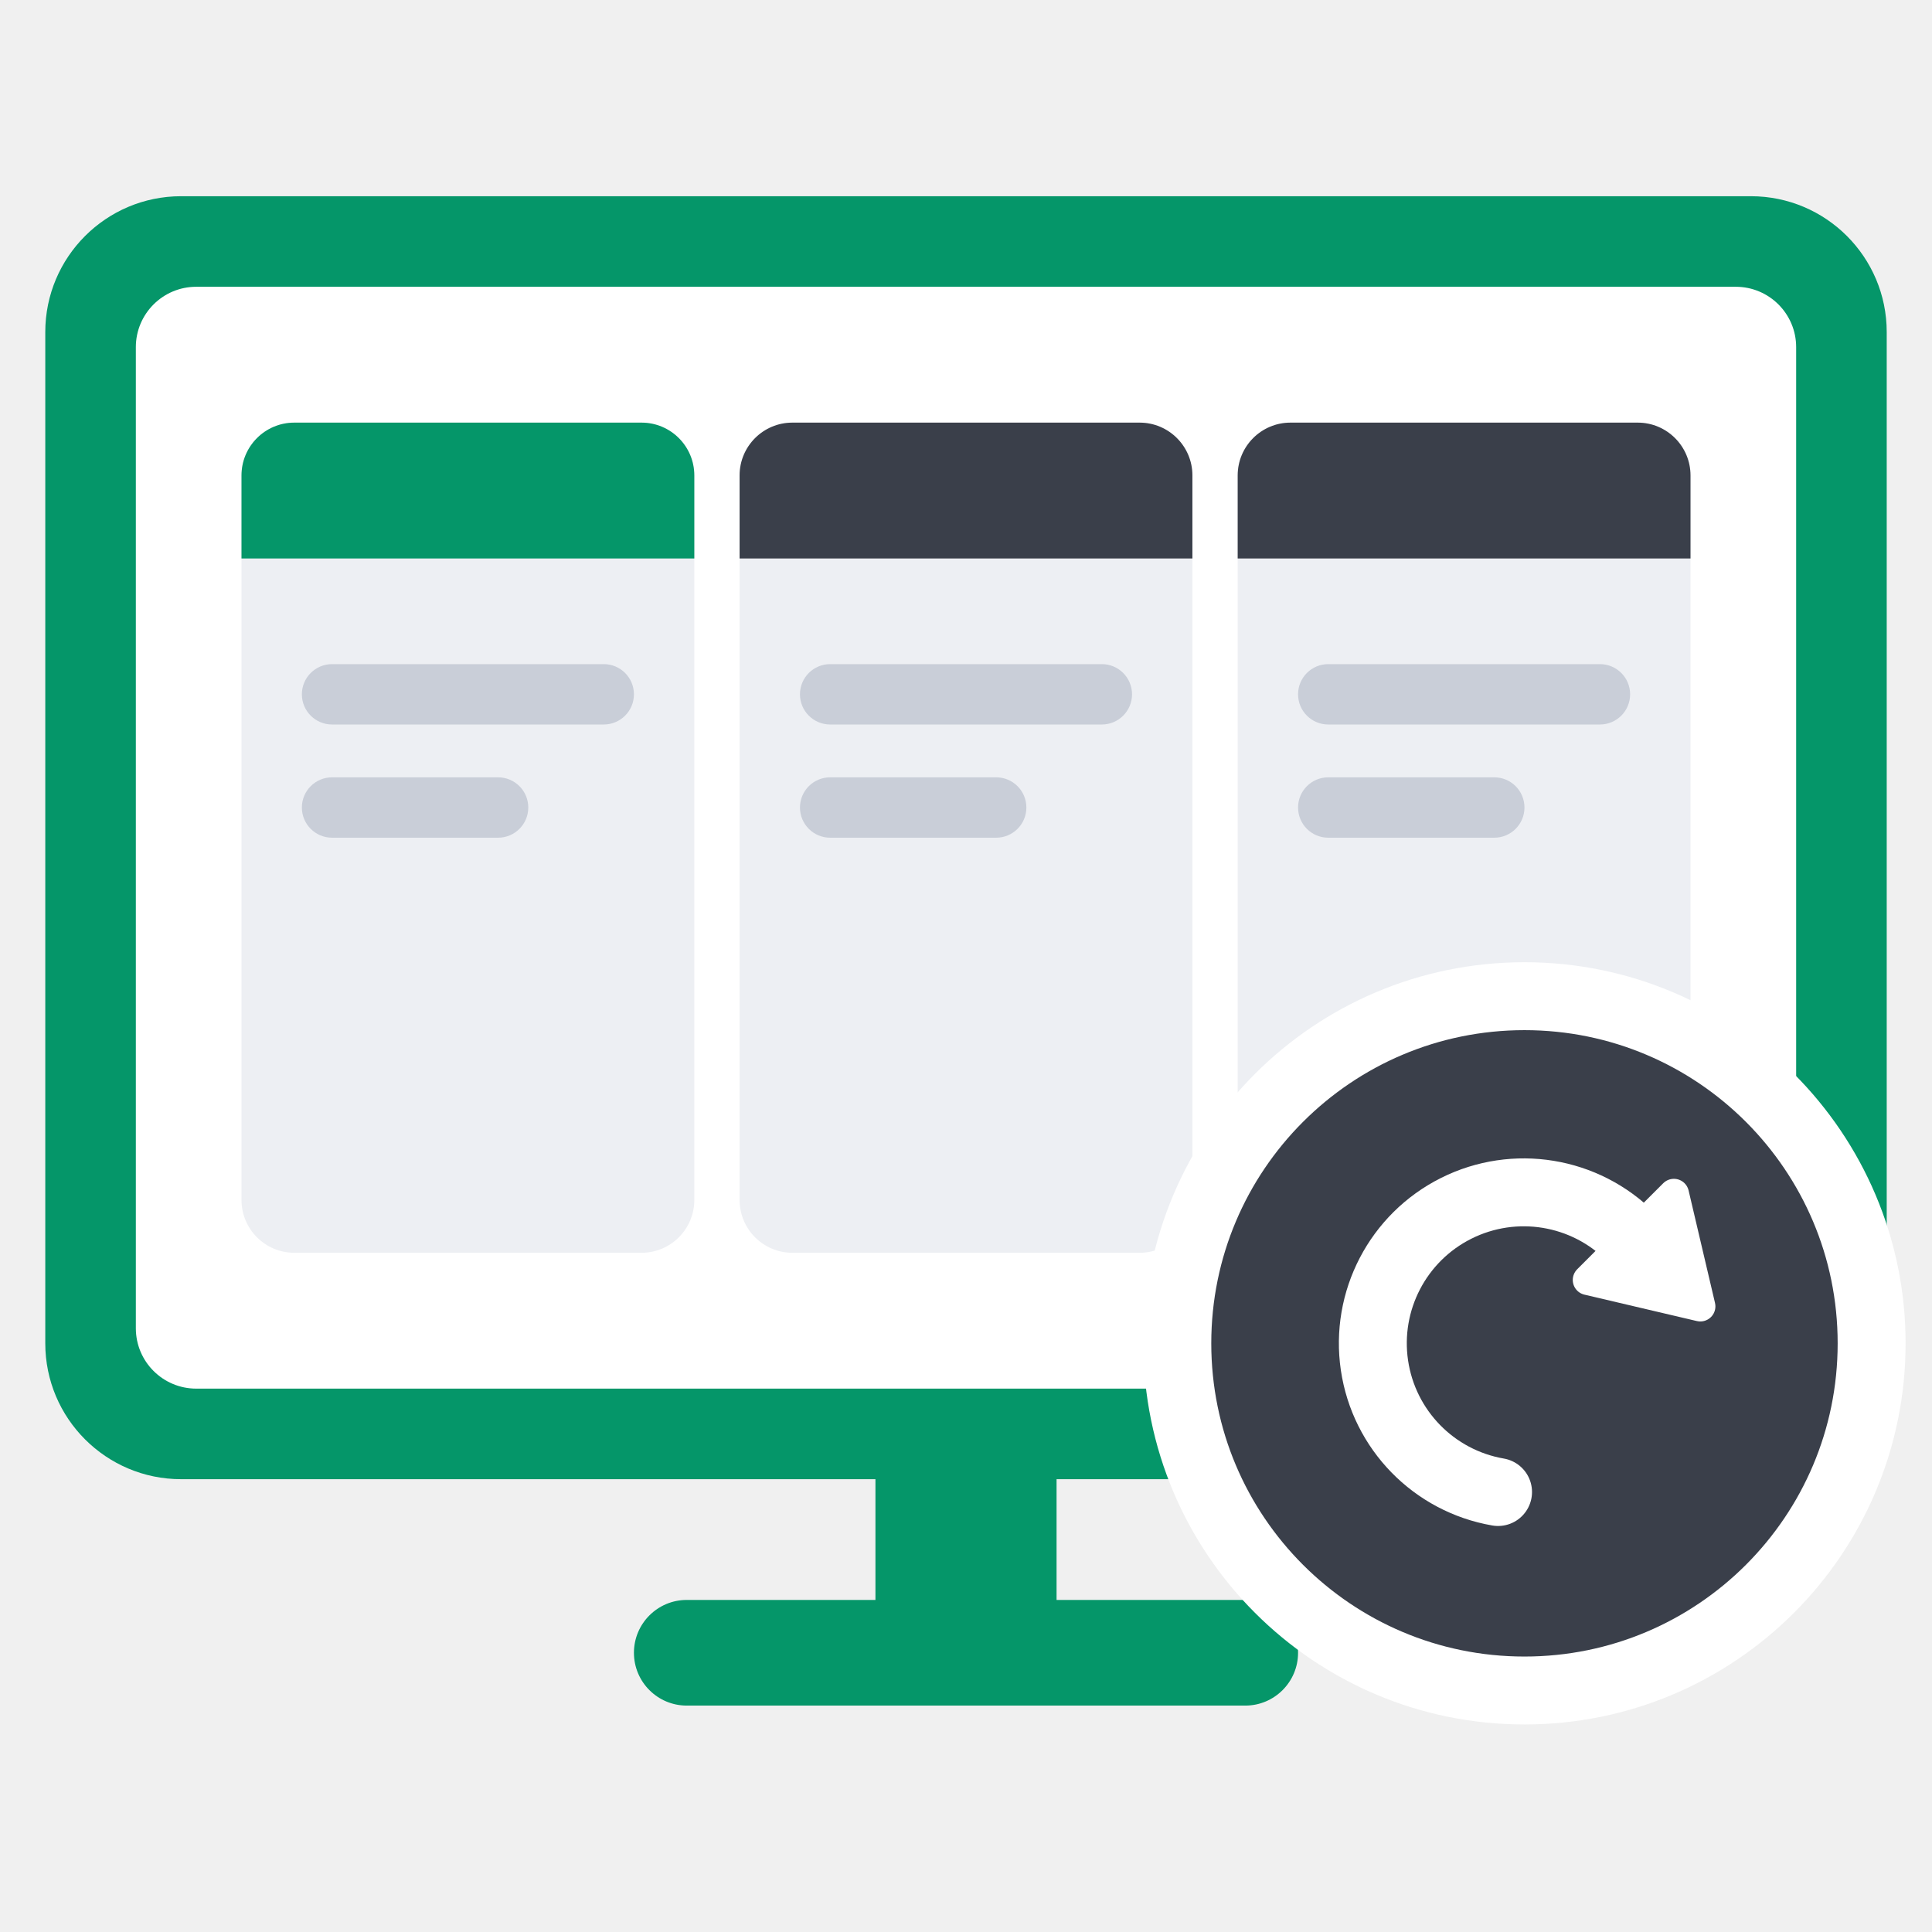
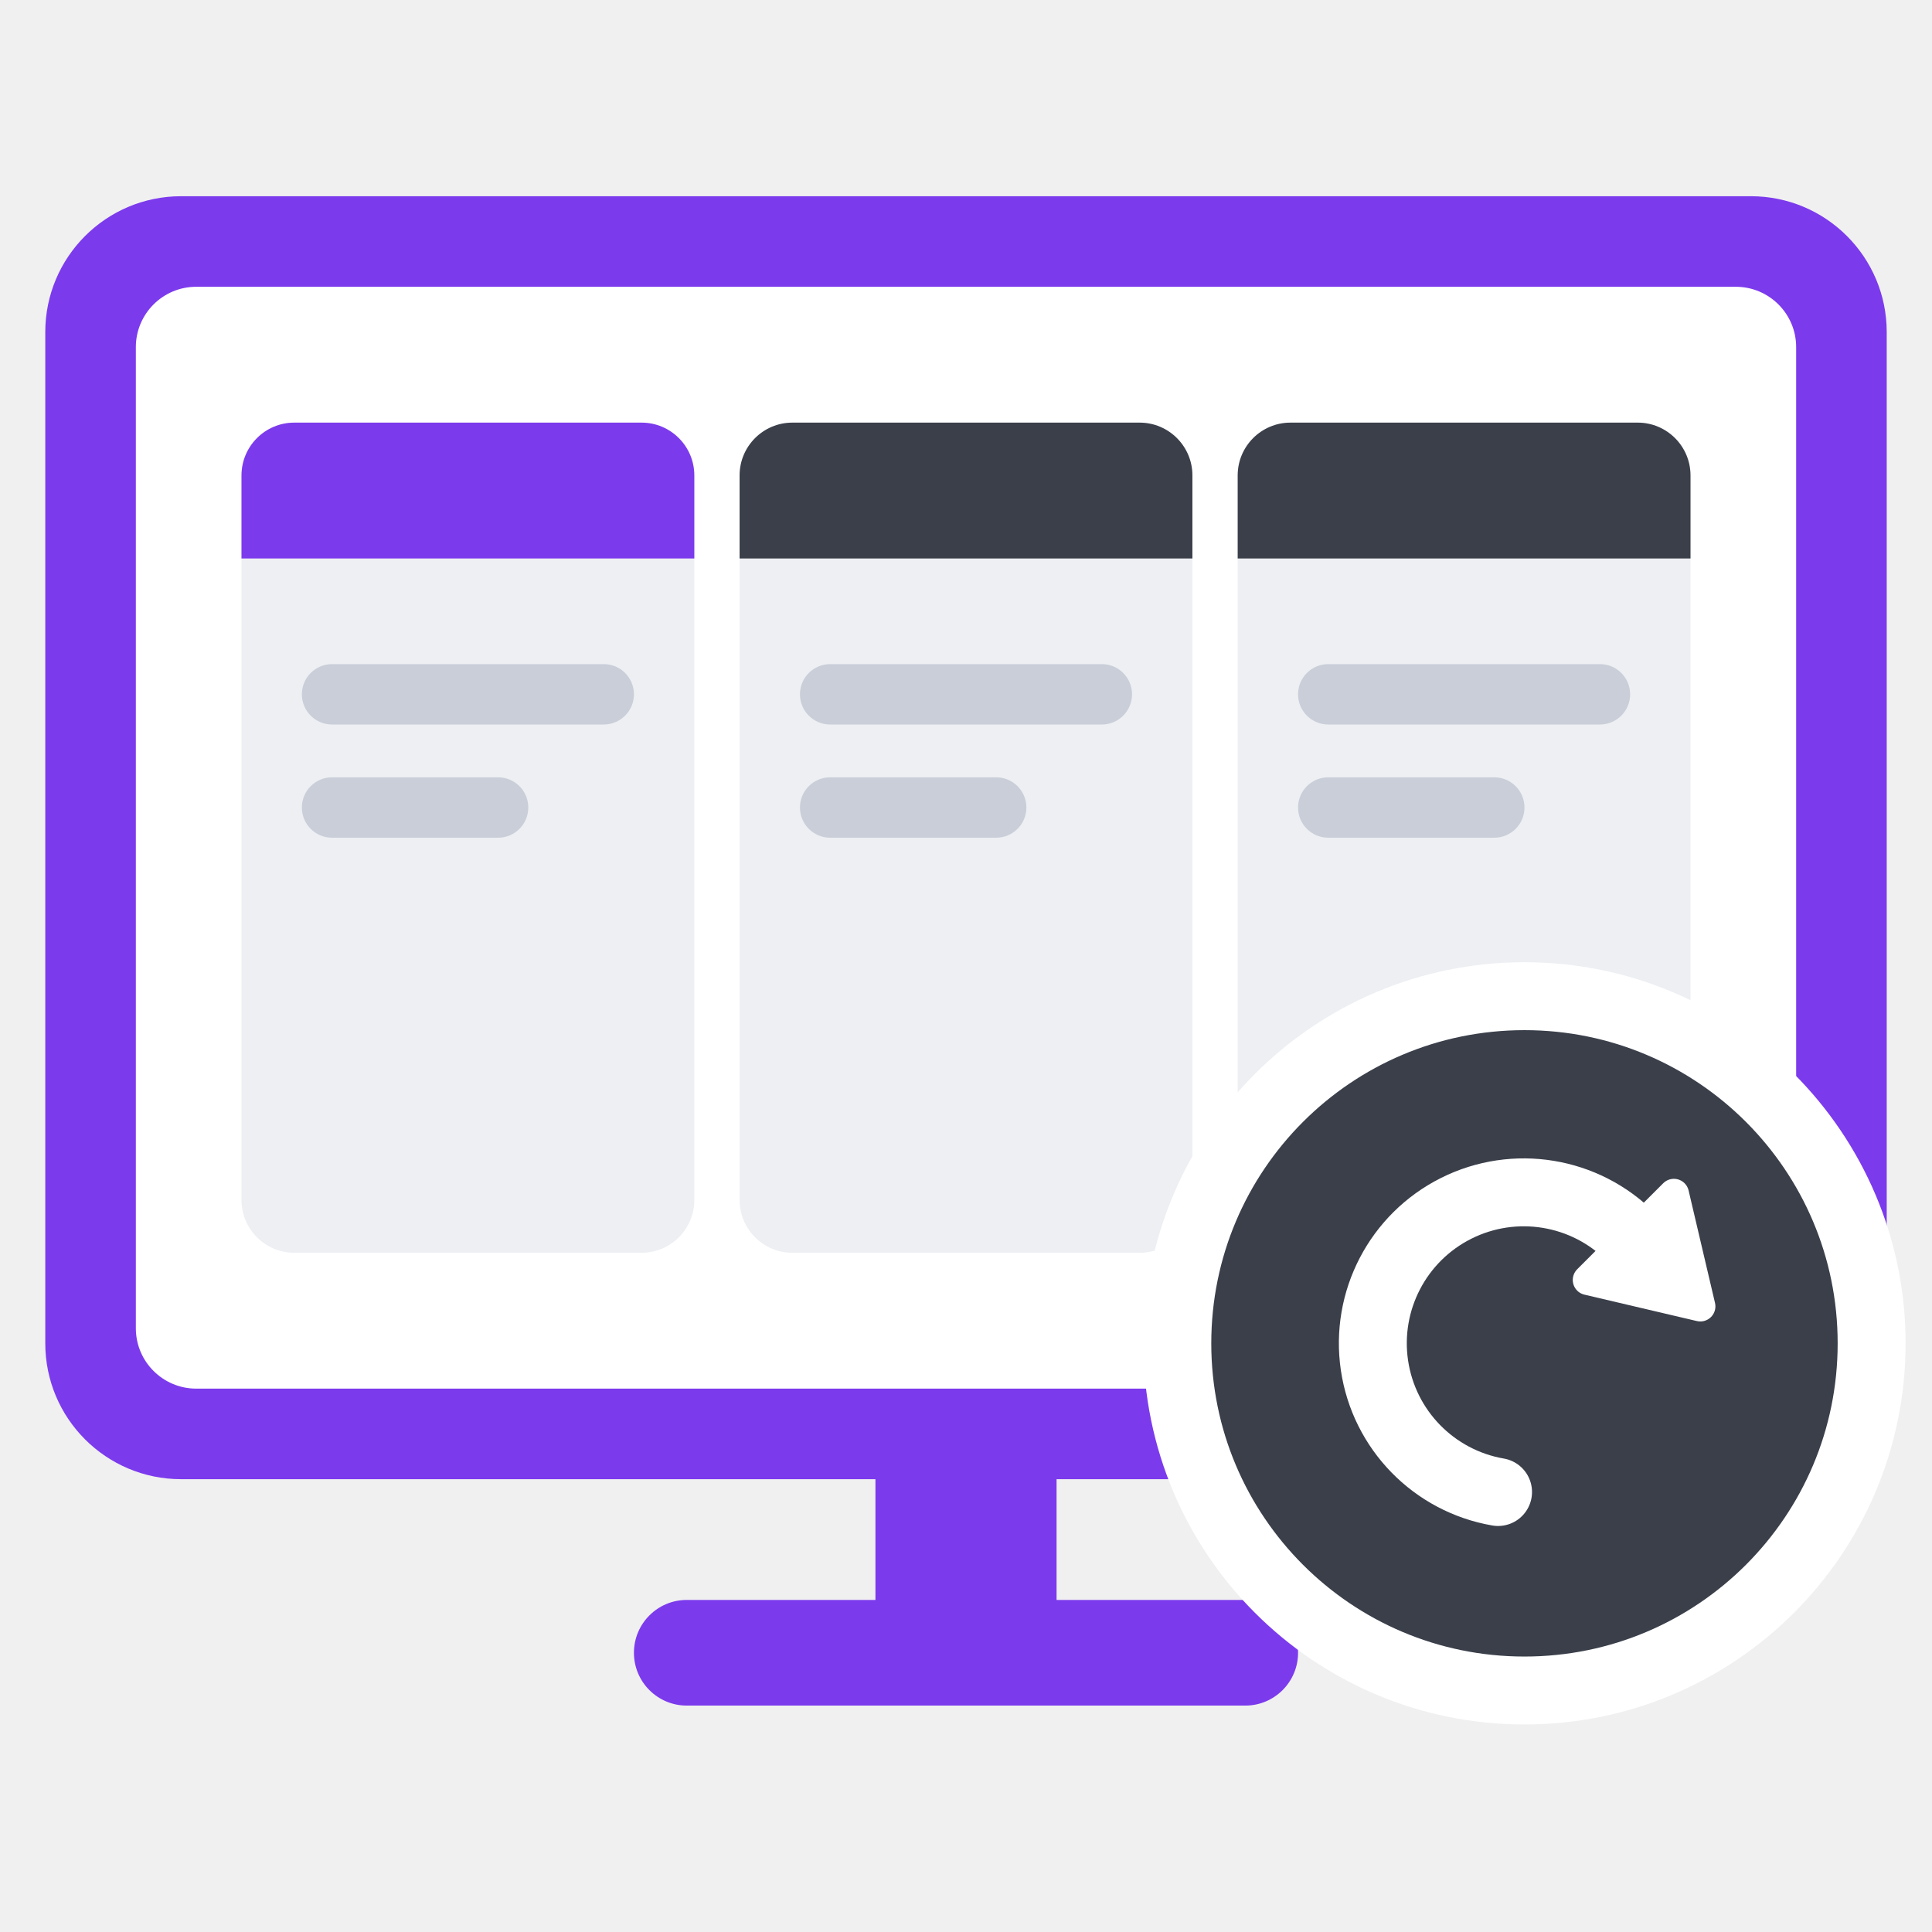
<svg xmlns="http://www.w3.org/2000/svg" viewBox="0 0 256 256">
-   <rect x="116" y="194" width="24" height="20" fill="#059669" />
-   <rect x="84" y="212" width="88" height="14" rx="7" fill="#059669" />
-   <rect x="6" y="26" width="244" height="170" rx="18" fill="#059669" />
+   <rect x="116" y="194" width="24" height="20" fill="#7C3AED" />
+   <rect x="84" y="212" width="88" height="14" rx="7" fill="#7C3AED" />
+   <rect x="6" y="26" width="244" height="170" rx="18" fill="#7C3AED" />
  <rect x="18" y="38" width="220" height="146" rx="8" fill="#FFFFFF" />
  <rect x="32" y="56" width="60" height="110" rx="7" fill="#EDEFF3" />
-   <path d="M32 63 a7 7 0 0 1 7 -7 h46 a7 7 0 0 1 7 7 v11 h-60 z" fill="#059669" />
+   <path d="M32 63 a7 7 0 0 1 7 -7 h46 a7 7 0 0 1 7 7 v11 h-60 z" fill="#7C3AED" />
  <rect x="40" y="88" width="44" height="8" rx="4" fill="#C9CED8" />
  <rect x="40" y="103" width="30" height="8" rx="4" fill="#C9CED8" />
  <rect x="98" y="56" width="60" height="110" rx="7" fill="#EDEFF3" />
  <path d="M98 63 a7 7 0 0 1 7 -7 h46 a7 7 0 0 1 7 7 v11 h-60 z" fill="#3A3F4A" />
  <rect x="106" y="88" width="44" height="8" rx="4" fill="#C9CED8" />
  <rect x="106" y="103" width="30" height="8" rx="4" fill="#C9CED8" />
  <rect x="164" y="56" width="60" height="110" rx="7" fill="#EDEFF3" />
  <path d="M164 63 a7 7 0 0 1 7 -7 h46 a7 7 0 0 1 7 7 v11 h-60 z" fill="#3A3F4A" />
  <rect x="172" y="88" width="44" height="8" rx="4" fill="#C9CED8" />
  <rect x="172" y="103" width="30" height="8" rx="4" fill="#C9CED8" />
  <circle cx="202" cy="178" r="46" fill="#3A3F4A" stroke="#FFFFFF" stroke-width="9" />
  <path d="M 198.5 197.7 A 20 20 0 1 1 216.1 163.9" fill="none" stroke="#FFFFFF" stroke-width="9" stroke-linecap="round" />
  <polygon points="225.3,173.1 210.4,169.6 221.8,158.2" fill="#FFFFFF" stroke="#FFFFFF" stroke-width="4" stroke-linejoin="round" />
</svg>
